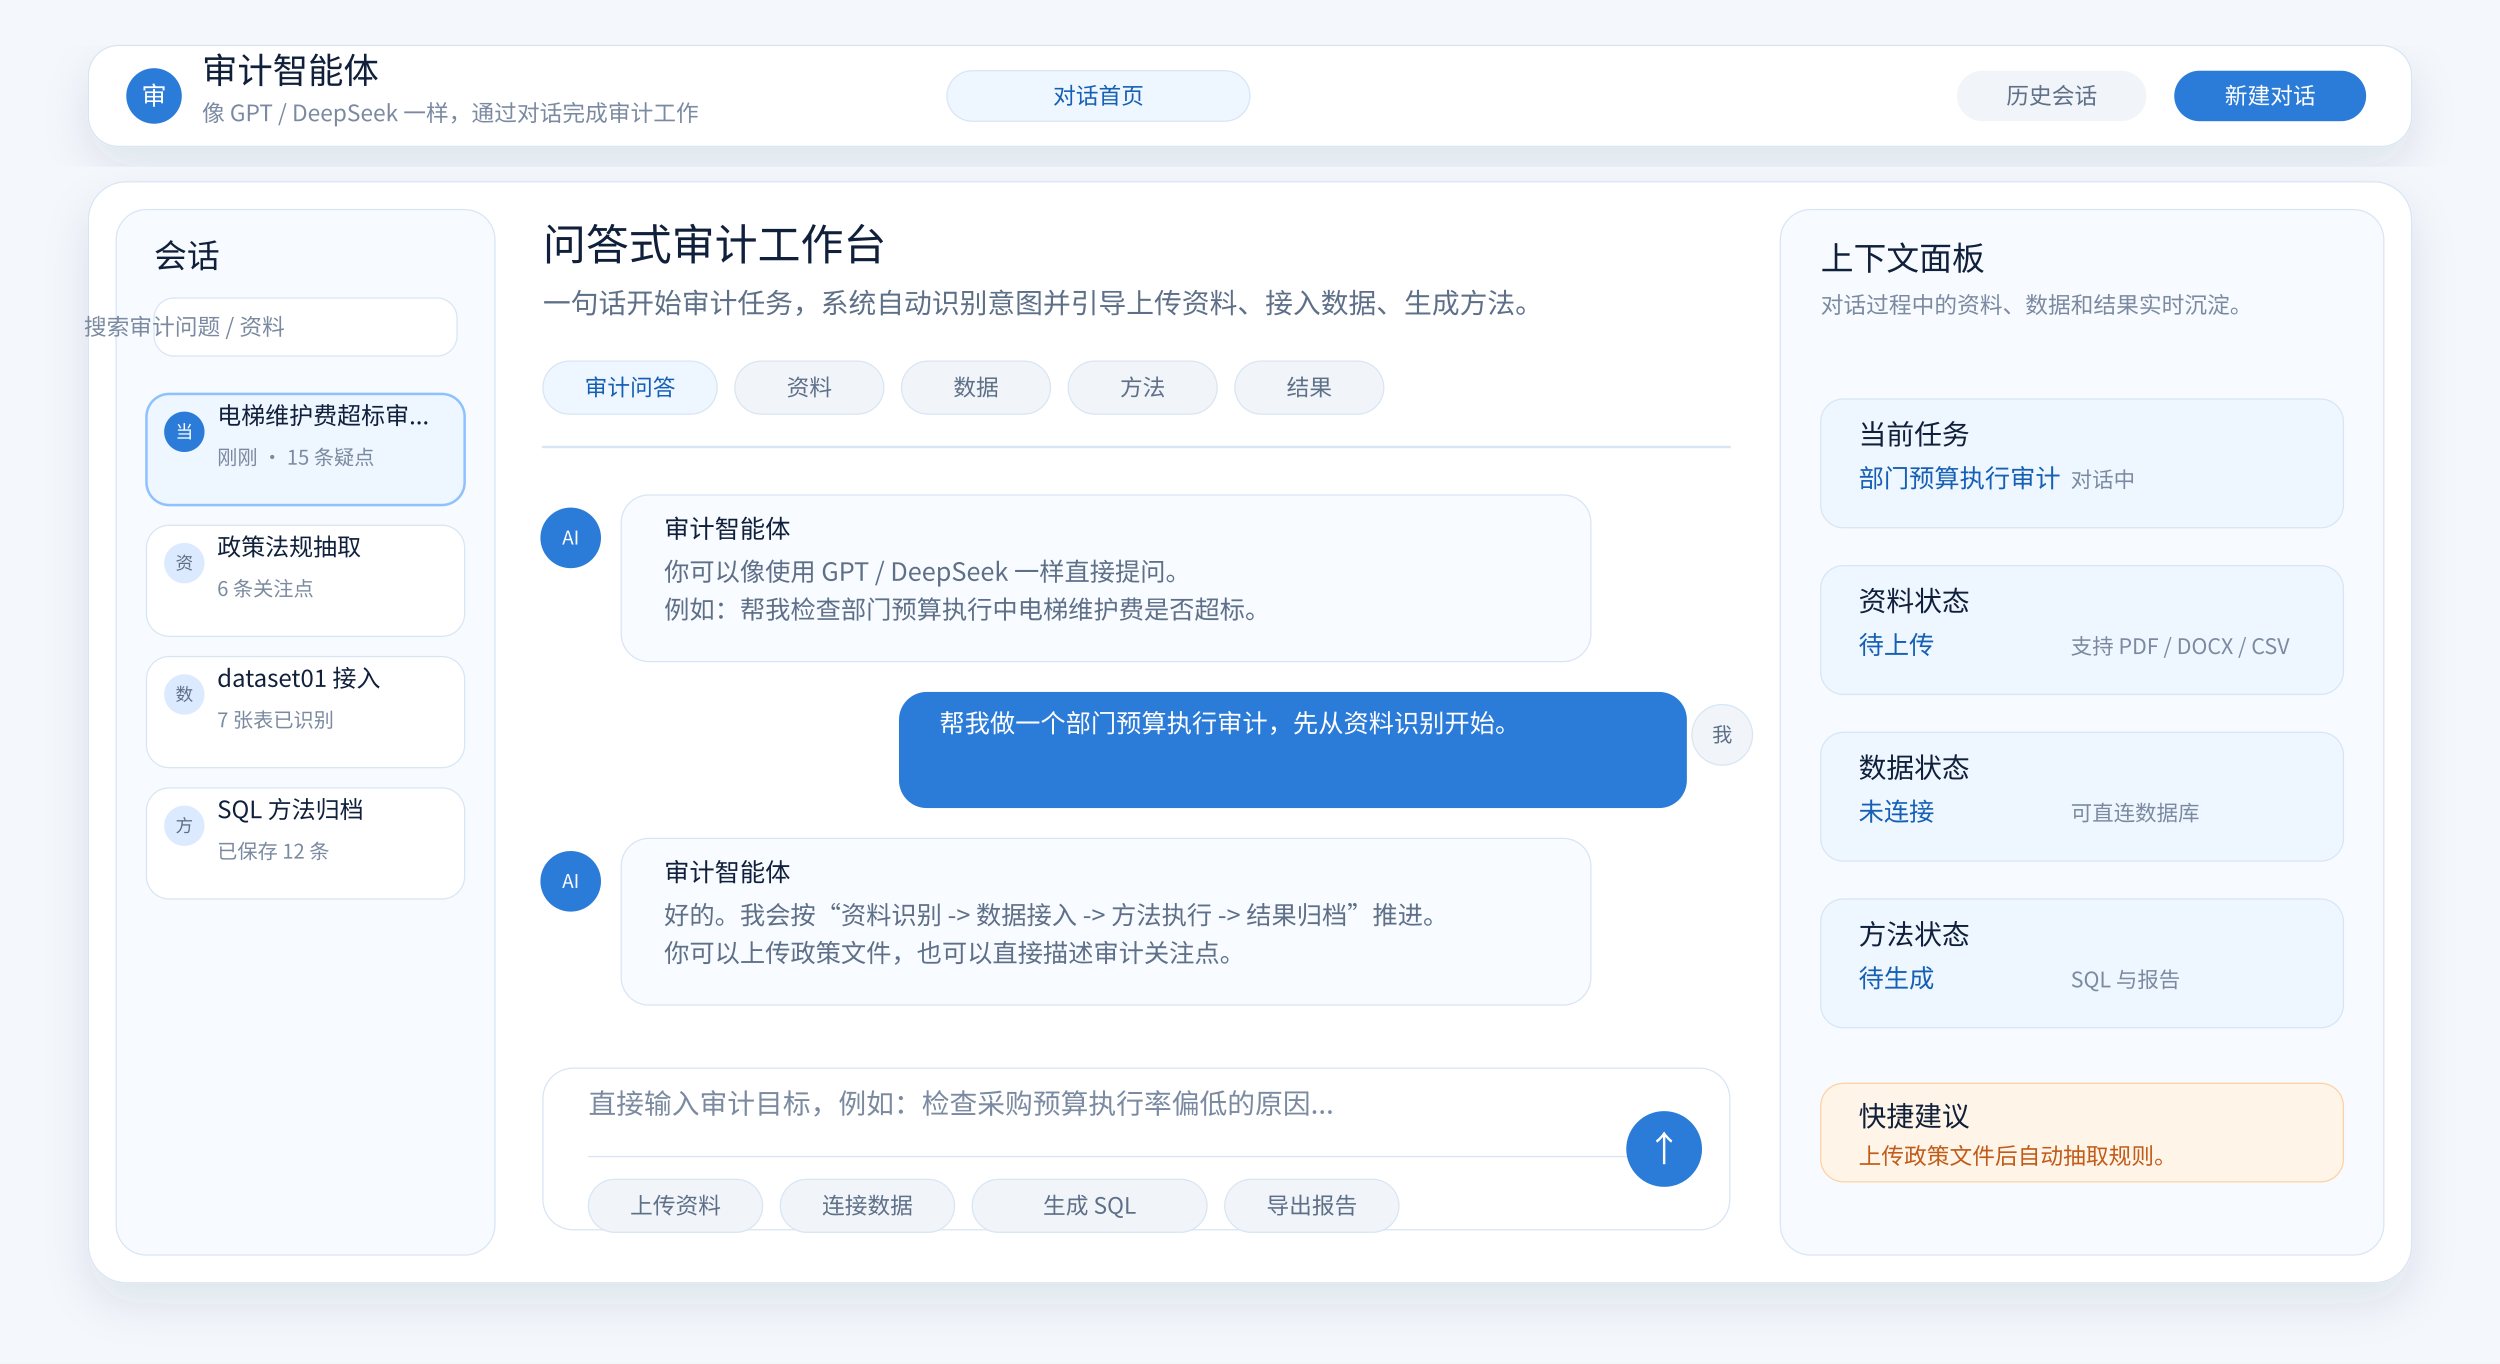
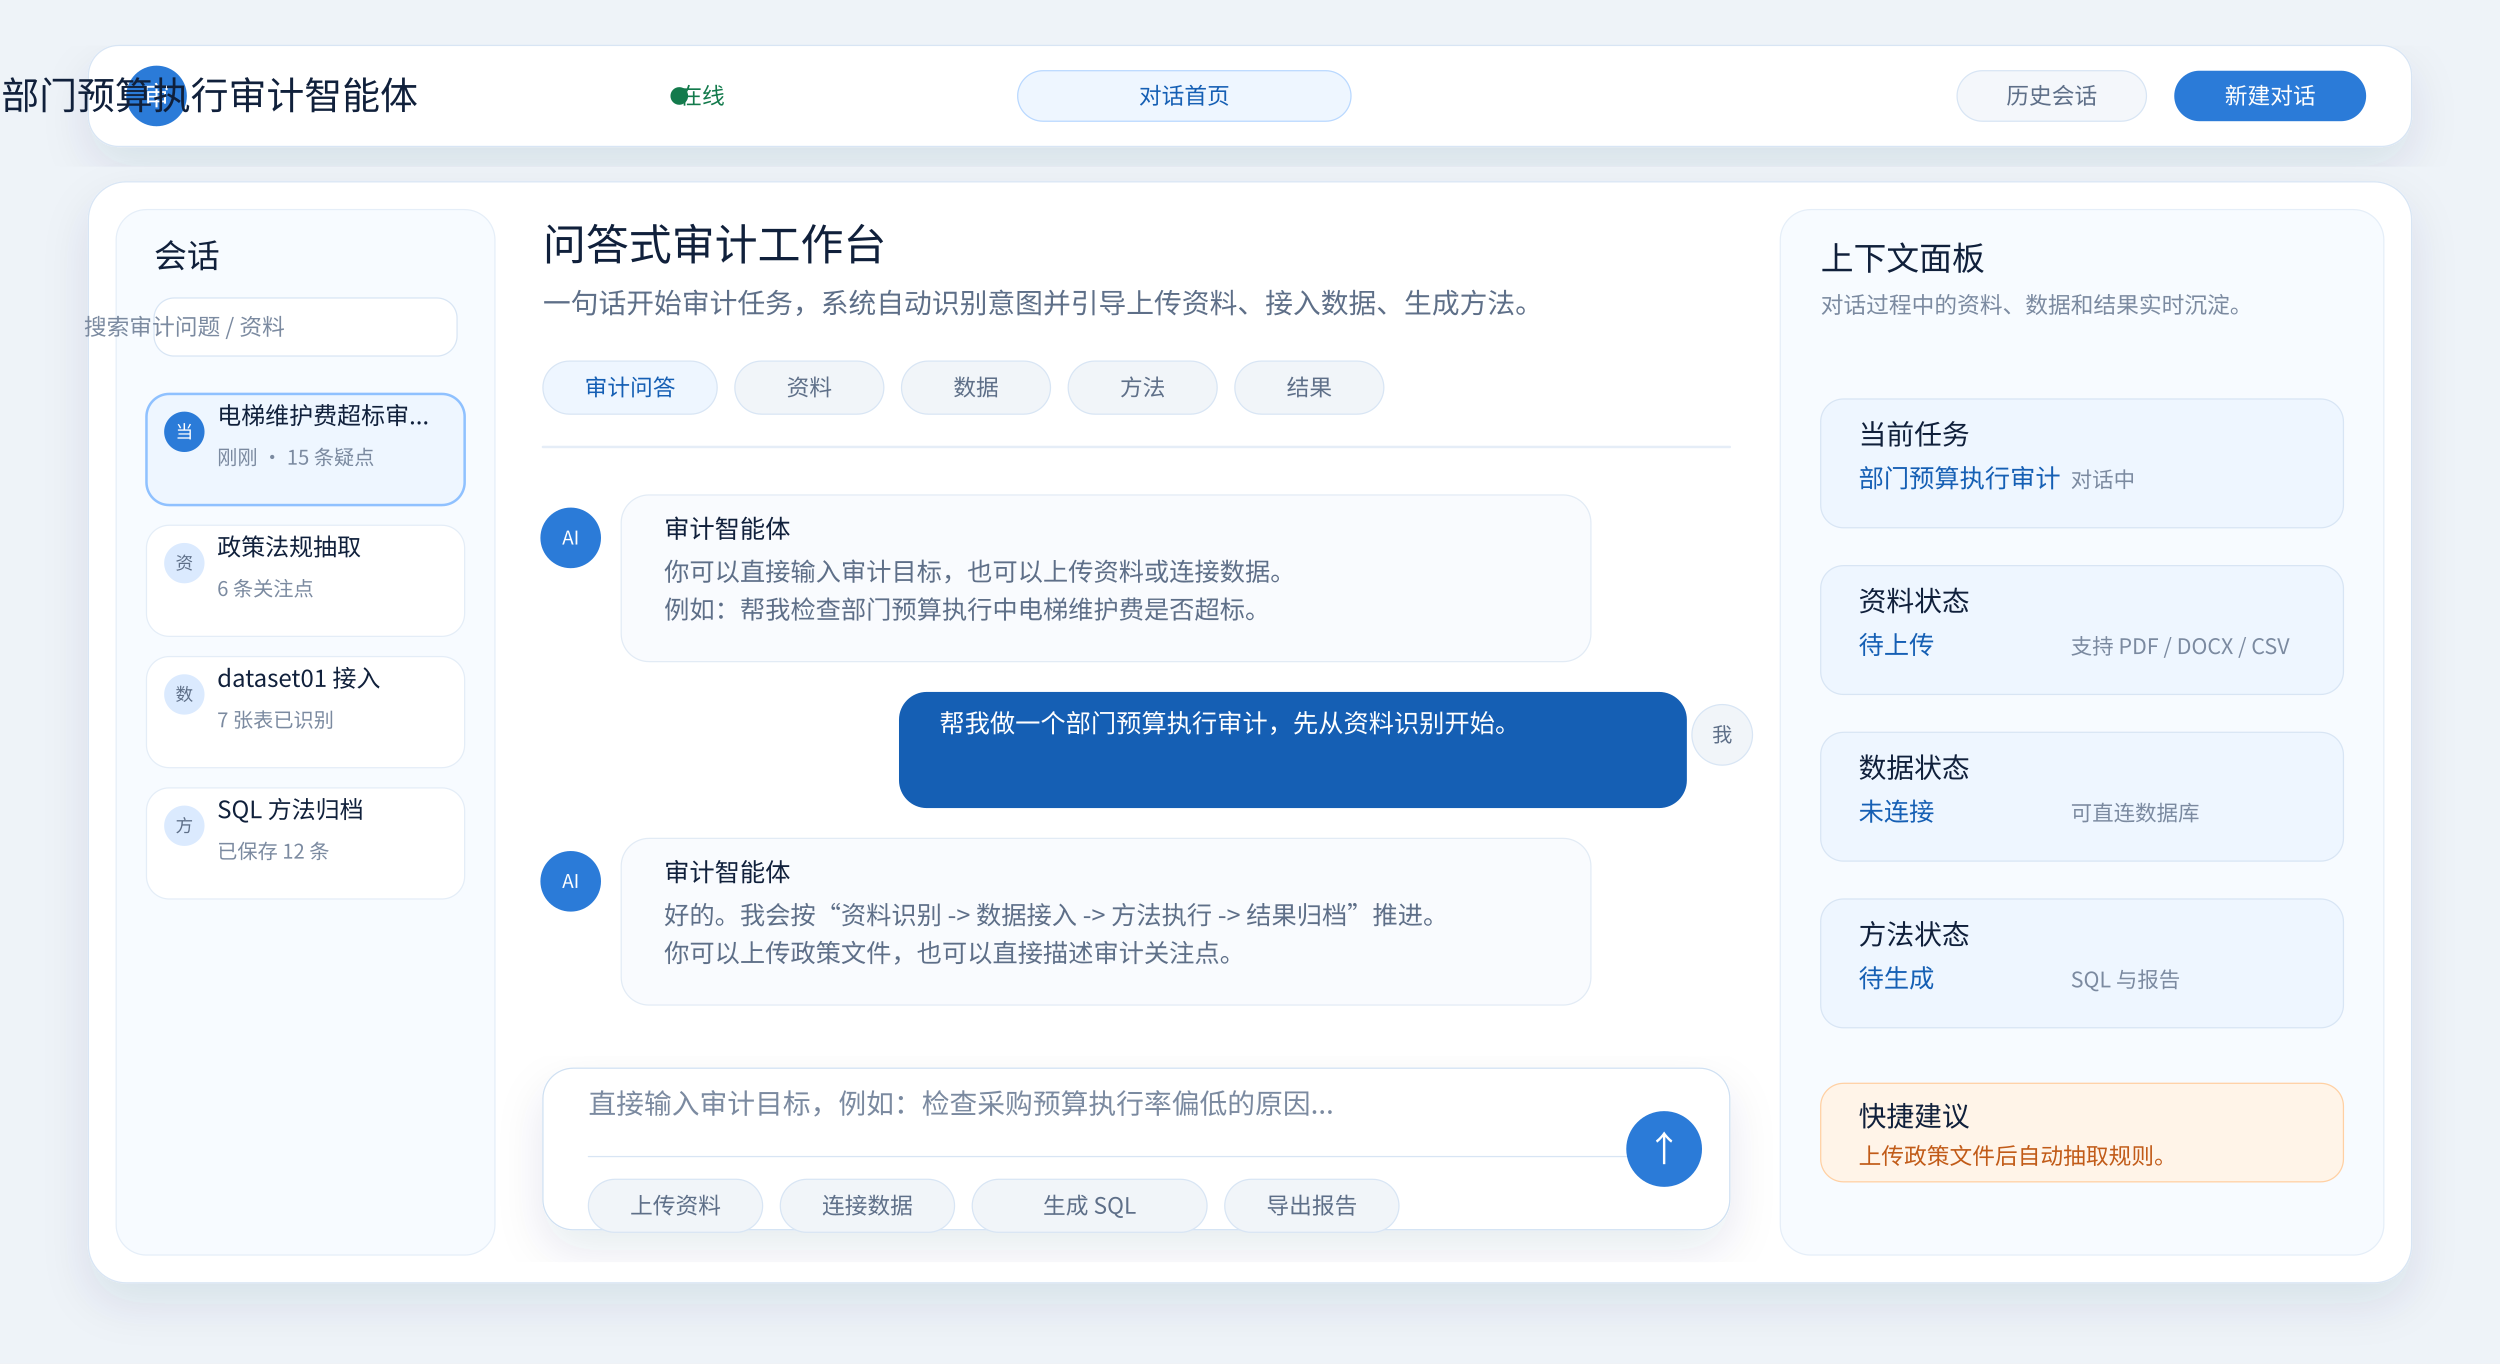
<svg xmlns="http://www.w3.org/2000/svg" width="1980" height="1080" viewBox="0 0 1980 1080" fill="none">
  <defs>
    <filter id="shadow" x="-20%" y="-20%" width="140%" height="140%">
      <feDropShadow dx="0" dy="16" stdDeviation="18" flood-color="#15345b" flood-opacity="0.10" />
    </filter>
  </defs>
-   <rect width="1980" height="1080" fill="#f4f7fb" />
+   <rect width="1980" height="1080" fill="#eef3f8" />
  <rect x="70" y="36" width="1840" height="80" rx="24" fill="#ffffff" stroke="#d8e5f4" stroke-width="1" filter="url(#shadow)" />
-   <circle cx="122" cy="76" r="22" fill="#2b7bd8" />
-   <text x="122" y="76" fill="#ffffff" font-size="20" font-family="WenQuanYi Micro Hei, Noto Sans CJK SC, Microsoft YaHei, Arial, sans-serif" text-anchor="middle" dominant-baseline="middle">审</text>
-   <text x="160" y="66" fill="#10203b" font-size="28" font-family="WenQuanYi Micro Hei, Noto Sans CJK SC, Microsoft YaHei, Arial, sans-serif" text-anchor="start" dominant-baseline="auto">审计智能体</text>
-   <text x="160" y="96" fill="#7b8aa0" font-size="18" font-family="WenQuanYi Micro Hei, Noto Sans CJK SC, Microsoft YaHei, Arial, sans-serif" text-anchor="start" dominant-baseline="auto">像 GPT / DeepSeek 一样，通过对话完成审计工作</text>
-   <rect x="750" y="56" width="240" height="40" rx="20" fill="#eef6ff" stroke="#d8e5f4" stroke-width="1" />
-   <text x="870" y="76" fill="#155fb4" font-size="18" font-family="WenQuanYi Micro Hei, Noto Sans CJK SC, Microsoft YaHei, Arial, sans-serif" text-anchor="middle" dominant-baseline="middle">对话首页</text>
-   <rect x="1550" y="56" width="150" height="40" rx="20" fill="#f1f5f9" />
+   <circle cx="124" cy="76" r="24" fill="#2b7bd8" />
+   <text x="124" y="76" fill="#ffffff" font-size="21" font-family="WenQuanYi Micro Hei, Noto Sans CJK SC, Microsoft YaHei, Arial, sans-serif" text-anchor="middle" dominant-baseline="middle">审</text>
+   <text x="166" y="76" fill="#10203b" font-size="30" font-family="WenQuanYi Micro Hei, Noto Sans CJK SC, Microsoft YaHei, Arial, sans-serif" text-anchor="middle" dominant-baseline="middle">部门预算执行审计智能体</text>
+   <circle cx="538" cy="76" r="7" fill="#137a4c" />
+   <text x="556" y="76" fill="#137a4c" font-size="18" font-family="WenQuanYi Micro Hei, Noto Sans CJK SC, Microsoft YaHei, Arial, sans-serif" text-anchor="middle" dominant-baseline="middle">在线</text>
+   <rect x="806" y="56" width="264" height="40" rx="20" fill="#eef6ff" stroke="#b9d8ff" stroke-width="1" />
+   <text x="938" y="76" fill="#155fb4" font-size="18" font-family="WenQuanYi Micro Hei, Noto Sans CJK SC, Microsoft YaHei, Arial, sans-serif" text-anchor="middle" dominant-baseline="middle">对话首页</text>
+   <rect x="1550" y="56" width="150" height="40" rx="20" fill="#f4f7fb" stroke="#d8e5f4" stroke-width="1" />
  <text x="1625" y="76" fill="#5e6f88" font-size="18" font-family="WenQuanYi Micro Hei, Noto Sans CJK SC, Microsoft YaHei, Arial, sans-serif" text-anchor="middle" dominant-baseline="middle">历史会话</text>
  <rect x="1722" y="56" width="152" height="40" rx="20" fill="#2b7bd8" />
  <text x="1798" y="76" fill="#ffffff" font-size="18" font-family="WenQuanYi Micro Hei, Noto Sans CJK SC, Microsoft YaHei, Arial, sans-serif" text-anchor="middle" dominant-baseline="middle">新建对话</text>
  <rect x="70" y="144" width="1840" height="872" rx="30" fill="#ffffff" stroke="#d8e5f4" stroke-width="1" filter="url(#shadow)" />
-   <rect x="92" y="166" width="300" height="828" rx="24" fill="#f7fbff" stroke="#d8e5f4" stroke-width="1" />
+   <rect x="92" y="166" width="300" height="828" rx="24" fill="#f7fbff" stroke="#e5eef8" stroke-width="1" />
  <text x="122" y="212" fill="#10203b" font-size="26" font-family="WenQuanYi Micro Hei, Noto Sans CJK SC, Microsoft YaHei, Arial, sans-serif" text-anchor="start" dominant-baseline="auto">会话</text>
  <rect x="122" y="236" width="240" height="46" rx="16" fill="#ffffff" stroke="#d8e5f4" stroke-width="1" />
  <text x="146" y="259" fill="#7b8aa0" font-size="18" font-family="WenQuanYi Micro Hei, Noto Sans CJK SC, Microsoft YaHei, Arial, sans-serif" text-anchor="middle" dominant-baseline="middle">搜索审计问题 / 资料</text>
  <rect x="116" y="312" width="252" height="88" rx="18" fill="#eef6ff" stroke="#8fc1ff" stroke-width="2" />
  <circle cx="146" cy="342" r="16" fill="#2b7bd8" />
  <text x="146" y="342" fill="#ffffff" font-size="14" font-family="WenQuanYi Micro Hei, Noto Sans CJK SC, Microsoft YaHei, Arial, sans-serif" text-anchor="middle" dominant-baseline="middle">当</text>
  <text x="172" y="336" fill="#10203b" font-size="19" font-family="WenQuanYi Micro Hei, Noto Sans CJK SC, Microsoft YaHei, Arial, sans-serif" text-anchor="start" dominant-baseline="auto">电梯维护费超标审...</text>
  <text x="172" y="368" fill="#7b8aa0" font-size="16" font-family="WenQuanYi Micro Hei, Noto Sans CJK SC, Microsoft YaHei, Arial, sans-serif" text-anchor="start" dominant-baseline="auto">刚刚 · 15 条疑点</text>
-   <rect x="116" y="416" width="252" height="88" rx="18" fill="#ffffff" stroke="#d8e5f4" stroke-width="1" />
+   <rect x="116" y="416" width="252" height="88" rx="18" fill="#ffffff" stroke="#e4edf7" stroke-width="1" />
  <circle cx="146" cy="446" r="16" fill="#dbeafe" />
  <text x="146" y="446" fill="#5e6f88" font-size="14" font-family="WenQuanYi Micro Hei, Noto Sans CJK SC, Microsoft YaHei, Arial, sans-serif" text-anchor="middle" dominant-baseline="middle">资</text>
  <text x="172" y="440" fill="#10203b" font-size="19" font-family="WenQuanYi Micro Hei, Noto Sans CJK SC, Microsoft YaHei, Arial, sans-serif" text-anchor="start" dominant-baseline="auto">政策法规抽取</text>
  <text x="172" y="472" fill="#7b8aa0" font-size="16" font-family="WenQuanYi Micro Hei, Noto Sans CJK SC, Microsoft YaHei, Arial, sans-serif" text-anchor="start" dominant-baseline="auto">6 条关注点</text>
-   <rect x="116" y="520" width="252" height="88" rx="18" fill="#ffffff" stroke="#d8e5f4" stroke-width="1" />
+   <rect x="116" y="520" width="252" height="88" rx="18" fill="#ffffff" stroke="#e4edf7" stroke-width="1" />
  <circle cx="146" cy="550" r="16" fill="#dbeafe" />
  <text x="146" y="550" fill="#5e6f88" font-size="14" font-family="WenQuanYi Micro Hei, Noto Sans CJK SC, Microsoft YaHei, Arial, sans-serif" text-anchor="middle" dominant-baseline="middle">数</text>
  <text x="172" y="544" fill="#10203b" font-size="19" font-family="WenQuanYi Micro Hei, Noto Sans CJK SC, Microsoft YaHei, Arial, sans-serif" text-anchor="start" dominant-baseline="auto">dataset01 接入</text>
  <text x="172" y="576" fill="#7b8aa0" font-size="16" font-family="WenQuanYi Micro Hei, Noto Sans CJK SC, Microsoft YaHei, Arial, sans-serif" text-anchor="start" dominant-baseline="auto">7 张表已识别</text>
-   <rect x="116" y="624" width="252" height="88" rx="18" fill="#ffffff" stroke="#d8e5f4" stroke-width="1" />
+   <rect x="116" y="624" width="252" height="88" rx="18" fill="#ffffff" stroke="#e4edf7" stroke-width="1" />
  <circle cx="146" cy="654" r="16" fill="#dbeafe" />
  <text x="146" y="654" fill="#5e6f88" font-size="14" font-family="WenQuanYi Micro Hei, Noto Sans CJK SC, Microsoft YaHei, Arial, sans-serif" text-anchor="middle" dominant-baseline="middle">方</text>
  <text x="172" y="648" fill="#10203b" font-size="19" font-family="WenQuanYi Micro Hei, Noto Sans CJK SC, Microsoft YaHei, Arial, sans-serif" text-anchor="start" dominant-baseline="auto">SQL 方法归档</text>
  <text x="172" y="680" fill="#7b8aa0" font-size="16" font-family="WenQuanYi Micro Hei, Noto Sans CJK SC, Microsoft YaHei, Arial, sans-serif" text-anchor="start" dominant-baseline="auto">已保存 12 条</text>
  <text x="430" y="206" fill="#10203b" font-size="34" font-family="WenQuanYi Micro Hei, Noto Sans CJK SC, Microsoft YaHei, Arial, sans-serif" text-anchor="start" dominant-baseline="auto">问答式审计工作台</text>
  <text x="430" y="248" fill="#5e6f88" font-size="22" font-family="WenQuanYi Micro Hei, Noto Sans CJK SC, Microsoft YaHei, Arial, sans-serif" text-anchor="start" dominant-baseline="auto">一句话开始审计任务，系统自动识别意图并引导上传资料、接入数据、生成方法。</text>
  <rect x="430" y="286" width="138" height="42" rx="21" fill="#eef6ff" stroke="#d8e5f4" stroke-width="1" />
  <text x="499" y="307" fill="#155fb4" font-size="18" font-family="WenQuanYi Micro Hei, Noto Sans CJK SC, Microsoft YaHei, Arial, sans-serif" text-anchor="middle" dominant-baseline="middle">审计问答</text>
  <rect x="582" y="286" width="118" height="42" rx="21" fill="#f1f5f9" stroke="#d8e5f4" stroke-width="1" />
  <text x="641" y="307" fill="#5e6f88" font-size="18" font-family="WenQuanYi Micro Hei, Noto Sans CJK SC, Microsoft YaHei, Arial, sans-serif" text-anchor="middle" dominant-baseline="middle">资料</text>
  <rect x="714" y="286" width="118" height="42" rx="21" fill="#f1f5f9" stroke="#d8e5f4" stroke-width="1" />
  <text x="773" y="307" fill="#5e6f88" font-size="18" font-family="WenQuanYi Micro Hei, Noto Sans CJK SC, Microsoft YaHei, Arial, sans-serif" text-anchor="middle" dominant-baseline="middle">数据</text>
  <rect x="846" y="286" width="118" height="42" rx="21" fill="#f1f5f9" stroke="#d8e5f4" stroke-width="1" />
  <text x="905" y="307" fill="#5e6f88" font-size="18" font-family="WenQuanYi Micro Hei, Noto Sans CJK SC, Microsoft YaHei, Arial, sans-serif" text-anchor="middle" dominant-baseline="middle">方法</text>
  <rect x="978" y="286" width="118" height="42" rx="21" fill="#f1f5f9" stroke="#d8e5f4" stroke-width="1" />
  <text x="1037" y="307" fill="#5e6f88" font-size="18" font-family="WenQuanYi Micro Hei, Noto Sans CJK SC, Microsoft YaHei, Arial, sans-serif" text-anchor="middle" dominant-baseline="middle">结果</text>
-   <line x1="430" y1="354" x2="1370" y2="354" stroke="#d8e5f4" stroke-width="2" stroke-linecap="round" />
-   <rect x="1410" y="166" width="478" height="828" rx="24" fill="#f7fbff" stroke="#d8e5f4" stroke-width="1" />
+   <line x1="430" y1="354" x2="1370" y2="354" stroke="#e5edf7" stroke-width="2" stroke-linecap="round" />
+   <rect x="1410" y="166" width="478" height="828" rx="24" fill="#f7fbff" stroke="#e5eef8" stroke-width="1" />
  <text x="1442" y="214" fill="#10203b" font-size="26" font-family="WenQuanYi Micro Hei, Noto Sans CJK SC, Microsoft YaHei, Arial, sans-serif" text-anchor="start" dominant-baseline="auto">上下文面板</text>
  <text x="1442" y="248" fill="#7b8aa0" font-size="18" font-family="WenQuanYi Micro Hei, Noto Sans CJK SC, Microsoft YaHei, Arial, sans-serif" text-anchor="start" dominant-baseline="auto">对话过程中的资料、数据和结果实时沉淀。</text>
  <circle cx="452" cy="426" r="24" fill="#2b7bd8" />
  <text x="452" y="426" fill="#ffffff" font-size="15" font-family="WenQuanYi Micro Hei, Noto Sans CJK SC, Microsoft YaHei, Arial, sans-serif" text-anchor="middle" dominant-baseline="middle">AI</text>
-   <rect x="492" y="392" width="768" height="132" rx="22" fill="#f8fbff" stroke="#d8e5f4" stroke-width="1" />
+   <rect x="492" y="392" width="768" height="132" rx="22" fill="#f9fbfe" stroke="#e2ebf5" stroke-width="1" />
  <text x="526" y="426" fill="#10203b" font-size="20" font-family="WenQuanYi Micro Hei, Noto Sans CJK SC, Microsoft YaHei, Arial, sans-serif" text-anchor="start" dominant-baseline="auto">审计智能体</text>
-   <text x="526" y="460" fill="#5e6f88" font-size="20" font-family="WenQuanYi Micro Hei, Noto Sans CJK SC, Microsoft YaHei, Arial, sans-serif" text-anchor="start" dominant-baseline="auto">你可以像使用 GPT / DeepSeek 一样直接提问。</text>
+   <text x="526" y="460" fill="#5e6f88" font-size="20" font-family="WenQuanYi Micro Hei, Noto Sans CJK SC, Microsoft YaHei, Arial, sans-serif" text-anchor="start" dominant-baseline="auto">你可以直接输入审计目标，也可以上传资料或连接数据。</text>
  <text x="526" y="490" fill="#5e6f88" font-size="20" font-family="WenQuanYi Micro Hei, Noto Sans CJK SC, Microsoft YaHei, Arial, sans-serif" text-anchor="start" dominant-baseline="auto">例如：帮我检查部门预算执行中电梯维护费是否超标。</text>
-   <rect x="712" y="548" width="624" height="92" rx="22" fill="#2b7bd8" />
+   <rect x="712" y="548" width="624" height="92" rx="22" fill="#155fb4" />
  <text x="744" y="580" fill="#ffffff" font-size="20" font-family="WenQuanYi Micro Hei, Noto Sans CJK SC, Microsoft YaHei, Arial, sans-serif" text-anchor="start" dominant-baseline="auto">帮我做一个部门预算执行审计，先从资料识别开始。</text>
  <circle cx="1364" cy="582" r="24" fill="#f1f5f9" stroke="#d8e5f4" stroke-width="1" />
  <text x="1364" y="582" fill="#5e6f88" font-size="16" font-family="WenQuanYi Micro Hei, Noto Sans CJK SC, Microsoft YaHei, Arial, sans-serif" text-anchor="middle" dominant-baseline="middle">我</text>
  <circle cx="452" cy="698" r="24" fill="#2b7bd8" />
  <text x="452" y="698" fill="#ffffff" font-size="15" font-family="WenQuanYi Micro Hei, Noto Sans CJK SC, Microsoft YaHei, Arial, sans-serif" text-anchor="middle" dominant-baseline="middle">AI</text>
-   <rect x="492" y="664" width="768" height="132" rx="22" fill="#f8fbff" stroke="#d8e5f4" stroke-width="1" />
+   <rect x="492" y="664" width="768" height="132" rx="22" fill="#f9fbfe" stroke="#e2ebf5" stroke-width="1" />
  <text x="526" y="698" fill="#10203b" font-size="20" font-family="WenQuanYi Micro Hei, Noto Sans CJK SC, Microsoft YaHei, Arial, sans-serif" text-anchor="start" dominant-baseline="auto">审计智能体</text>
  <text x="526" y="732" fill="#5e6f88" font-size="20" font-family="WenQuanYi Micro Hei, Noto Sans CJK SC, Microsoft YaHei, Arial, sans-serif" text-anchor="start" dominant-baseline="auto">好的。我会按“资料识别 -&gt; 数据接入 -&gt; 方法执行 -&gt; 结果归档”推进。</text>
  <text x="526" y="762" fill="#5e6f88" font-size="20" font-family="WenQuanYi Micro Hei, Noto Sans CJK SC, Microsoft YaHei, Arial, sans-serif" text-anchor="start" dominant-baseline="auto">你可以上传政策文件，也可以直接描述审计关注点。</text>
-   <rect x="430" y="846" width="940" height="128" rx="24" fill="#ffffff" stroke="#d8e5f4" stroke-width="1" />
+   <rect x="430" y="846" width="940" height="128" rx="24" fill="#ffffff" stroke="#cfe0f2" stroke-width="1" filter="url(#shadow)" />
  <text x="466" y="882" fill="#7b8aa0" font-size="22" font-family="WenQuanYi Micro Hei, Noto Sans CJK SC, Microsoft YaHei, Arial, sans-serif" text-anchor="start" dominant-baseline="auto">直接输入审计目标，例如：检查采购预算执行率偏低的原因...</text>
  <line x1="466" y1="916" x2="1334" y2="916" stroke="#d8e5f4" stroke-width="1" stroke-linecap="round" />
  <rect x="466" y="934" width="138" height="42" rx="21" fill="#f1f5f9" stroke="#d8e5f4" stroke-width="1" />
  <text x="535" y="955" fill="#5e6f88" font-size="18" font-family="WenQuanYi Micro Hei, Noto Sans CJK SC, Microsoft YaHei, Arial, sans-serif" text-anchor="middle" dominant-baseline="middle">上传资料</text>
  <rect x="618" y="934" width="138" height="42" rx="21" fill="#f1f5f9" stroke="#d8e5f4" stroke-width="1" />
  <text x="687" y="955" fill="#5e6f88" font-size="18" font-family="WenQuanYi Micro Hei, Noto Sans CJK SC, Microsoft YaHei, Arial, sans-serif" text-anchor="middle" dominant-baseline="middle">连接数据</text>
  <rect x="770" y="934" width="186" height="42" rx="21" fill="#f1f5f9" stroke="#d8e5f4" stroke-width="1" />
  <text x="863" y="955" fill="#5e6f88" font-size="18" font-family="WenQuanYi Micro Hei, Noto Sans CJK SC, Microsoft YaHei, Arial, sans-serif" text-anchor="middle" dominant-baseline="middle">生成 SQL</text>
  <rect x="970" y="934" width="138" height="42" rx="21" fill="#f1f5f9" stroke="#d8e5f4" stroke-width="1" />
  <text x="1039" y="955" fill="#5e6f88" font-size="18" font-family="WenQuanYi Micro Hei, Noto Sans CJK SC, Microsoft YaHei, Arial, sans-serif" text-anchor="middle" dominant-baseline="middle">导出报告</text>
  <circle cx="1318" cy="910" r="30" fill="#2b7bd8" />
  <text x="1318" y="910" fill="#ffffff" font-size="28" font-family="WenQuanYi Micro Hei, Noto Sans CJK SC, Microsoft YaHei, Arial, sans-serif" text-anchor="middle" dominant-baseline="middle">↑</text>
  <rect x="1442" y="316" width="414" height="102" rx="18" fill="#eef6ff" stroke="#d8e5f4" stroke-width="1" />
  <text x="1472" y="352" fill="#10203b" font-size="22" font-family="WenQuanYi Micro Hei, Noto Sans CJK SC, Microsoft YaHei, Arial, sans-serif" text-anchor="start" dominant-baseline="auto">当前任务</text>
  <text x="1472" y="386" fill="#155fb4" font-size="20" font-family="WenQuanYi Micro Hei, Noto Sans CJK SC, Microsoft YaHei, Arial, sans-serif" text-anchor="start" dominant-baseline="auto">部门预算执行审计</text>
  <text x="1640" y="386" fill="#7b8aa0" font-size="17" font-family="WenQuanYi Micro Hei, Noto Sans CJK SC, Microsoft YaHei, Arial, sans-serif" text-anchor="start" dominant-baseline="auto">对话中</text>
  <rect x="1442" y="448" width="414" height="102" rx="18" fill="#eef6ff" stroke="#d8e5f4" stroke-width="1" />
  <text x="1472" y="484" fill="#10203b" font-size="22" font-family="WenQuanYi Micro Hei, Noto Sans CJK SC, Microsoft YaHei, Arial, sans-serif" text-anchor="start" dominant-baseline="auto">资料状态</text>
  <text x="1472" y="518" fill="#155fb4" font-size="20" font-family="WenQuanYi Micro Hei, Noto Sans CJK SC, Microsoft YaHei, Arial, sans-serif" text-anchor="start" dominant-baseline="auto">待上传</text>
  <text x="1640" y="518" fill="#7b8aa0" font-size="17" font-family="WenQuanYi Micro Hei, Noto Sans CJK SC, Microsoft YaHei, Arial, sans-serif" text-anchor="start" dominant-baseline="auto">支持 PDF / DOCX / CSV</text>
  <rect x="1442" y="580" width="414" height="102" rx="18" fill="#eef6ff" stroke="#d8e5f4" stroke-width="1" />
  <text x="1472" y="616" fill="#10203b" font-size="22" font-family="WenQuanYi Micro Hei, Noto Sans CJK SC, Microsoft YaHei, Arial, sans-serif" text-anchor="start" dominant-baseline="auto">数据状态</text>
  <text x="1472" y="650" fill="#155fb4" font-size="20" font-family="WenQuanYi Micro Hei, Noto Sans CJK SC, Microsoft YaHei, Arial, sans-serif" text-anchor="start" dominant-baseline="auto">未连接</text>
  <text x="1640" y="650" fill="#7b8aa0" font-size="17" font-family="WenQuanYi Micro Hei, Noto Sans CJK SC, Microsoft YaHei, Arial, sans-serif" text-anchor="start" dominant-baseline="auto">可直连数据库</text>
  <rect x="1442" y="712" width="414" height="102" rx="18" fill="#eef6ff" stroke="#d8e5f4" stroke-width="1" />
  <text x="1472" y="748" fill="#10203b" font-size="22" font-family="WenQuanYi Micro Hei, Noto Sans CJK SC, Microsoft YaHei, Arial, sans-serif" text-anchor="start" dominant-baseline="auto">方法状态</text>
  <text x="1472" y="782" fill="#155fb4" font-size="20" font-family="WenQuanYi Micro Hei, Noto Sans CJK SC, Microsoft YaHei, Arial, sans-serif" text-anchor="start" dominant-baseline="auto">待生成</text>
  <text x="1640" y="782" fill="#7b8aa0" font-size="17" font-family="WenQuanYi Micro Hei, Noto Sans CJK SC, Microsoft YaHei, Arial, sans-serif" text-anchor="start" dominant-baseline="auto">SQL 与报告</text>
  <rect x="1442" y="858" width="414" height="78" rx="18" fill="#fff4e8" stroke="#ffd0a3" stroke-width="1" />
  <text x="1472" y="892" fill="#10203b" font-size="22" font-family="WenQuanYi Micro Hei, Noto Sans CJK SC, Microsoft YaHei, Arial, sans-serif" text-anchor="start" dominant-baseline="auto">快捷建议</text>
  <text x="1472" y="922" fill="#c15b18" font-size="18" font-family="WenQuanYi Micro Hei, Noto Sans CJK SC, Microsoft YaHei, Arial, sans-serif" text-anchor="start" dominant-baseline="auto">上传政策文件后自动抽取规则。</text>
</svg>
